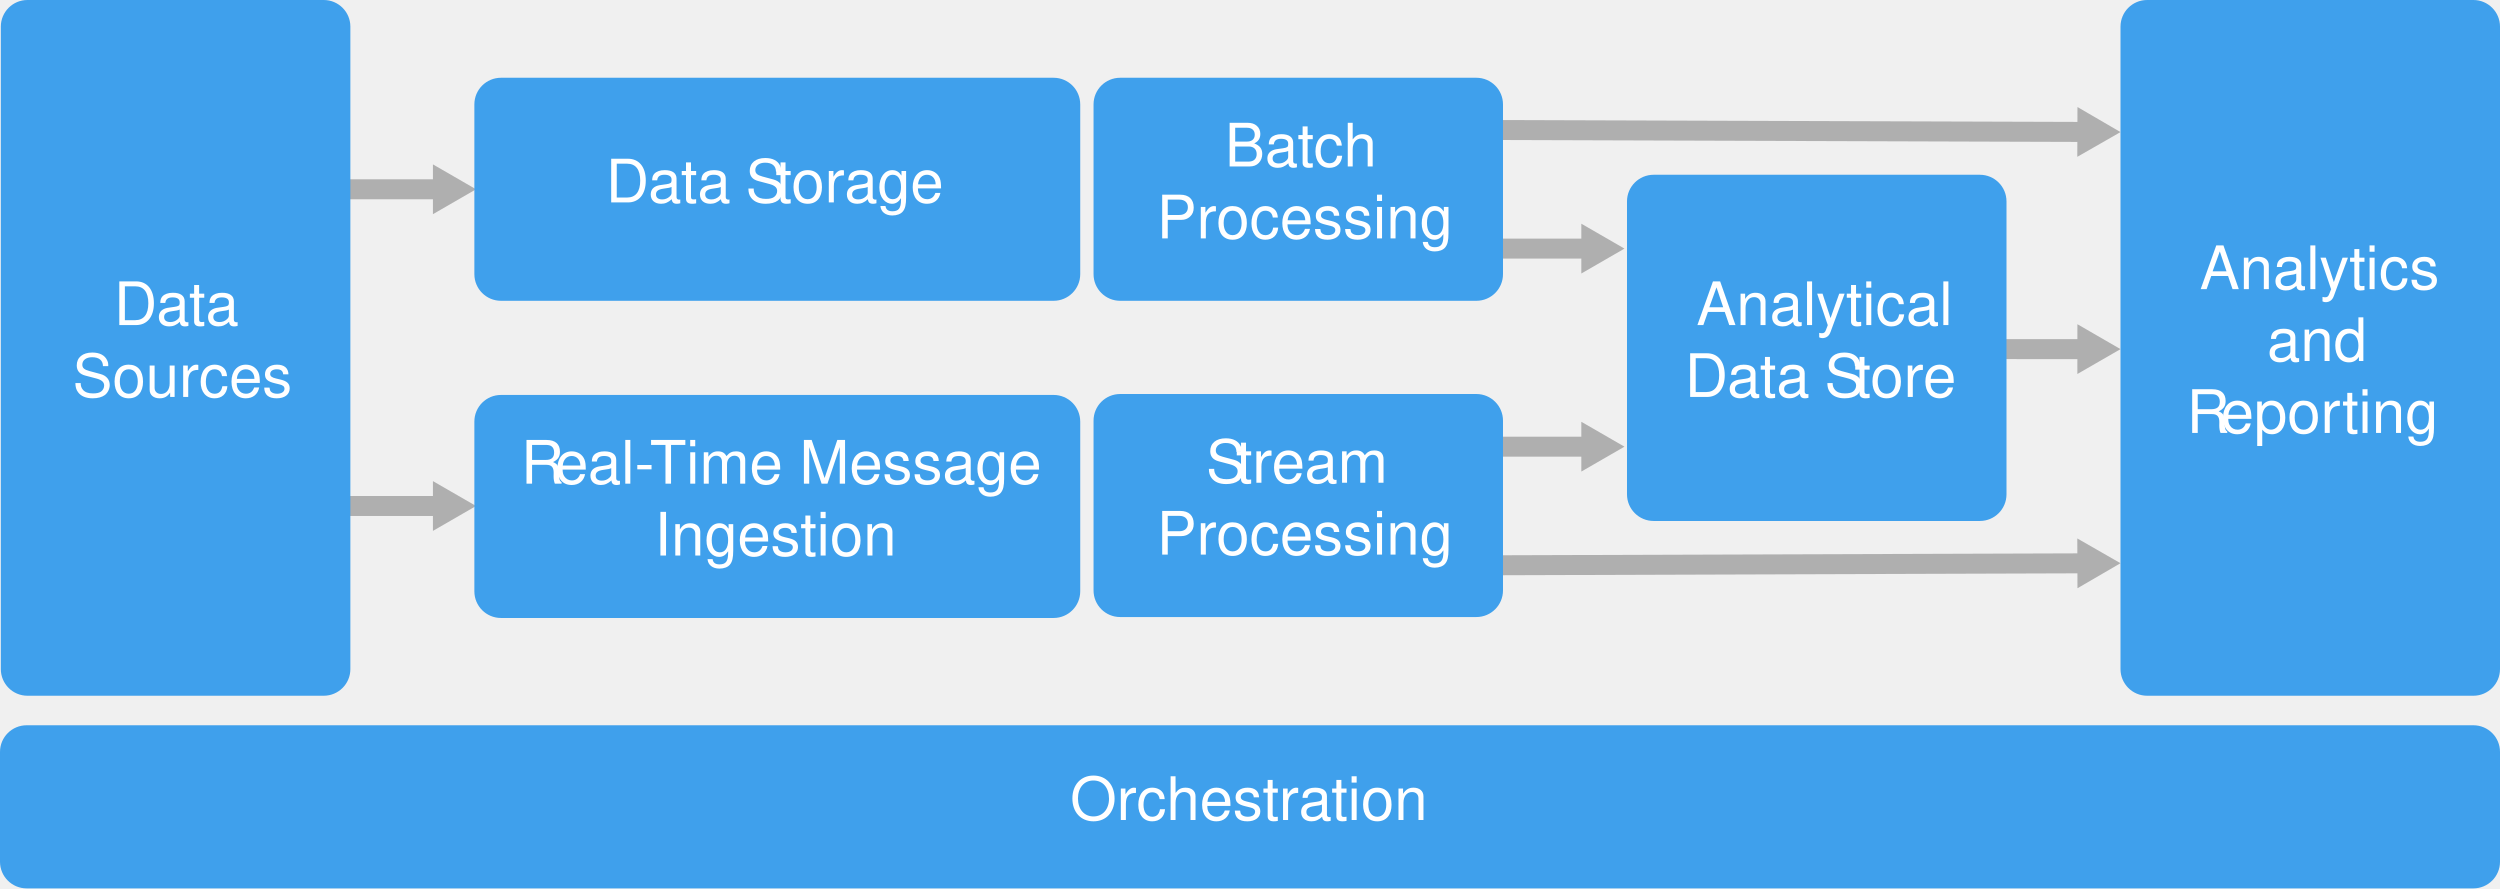
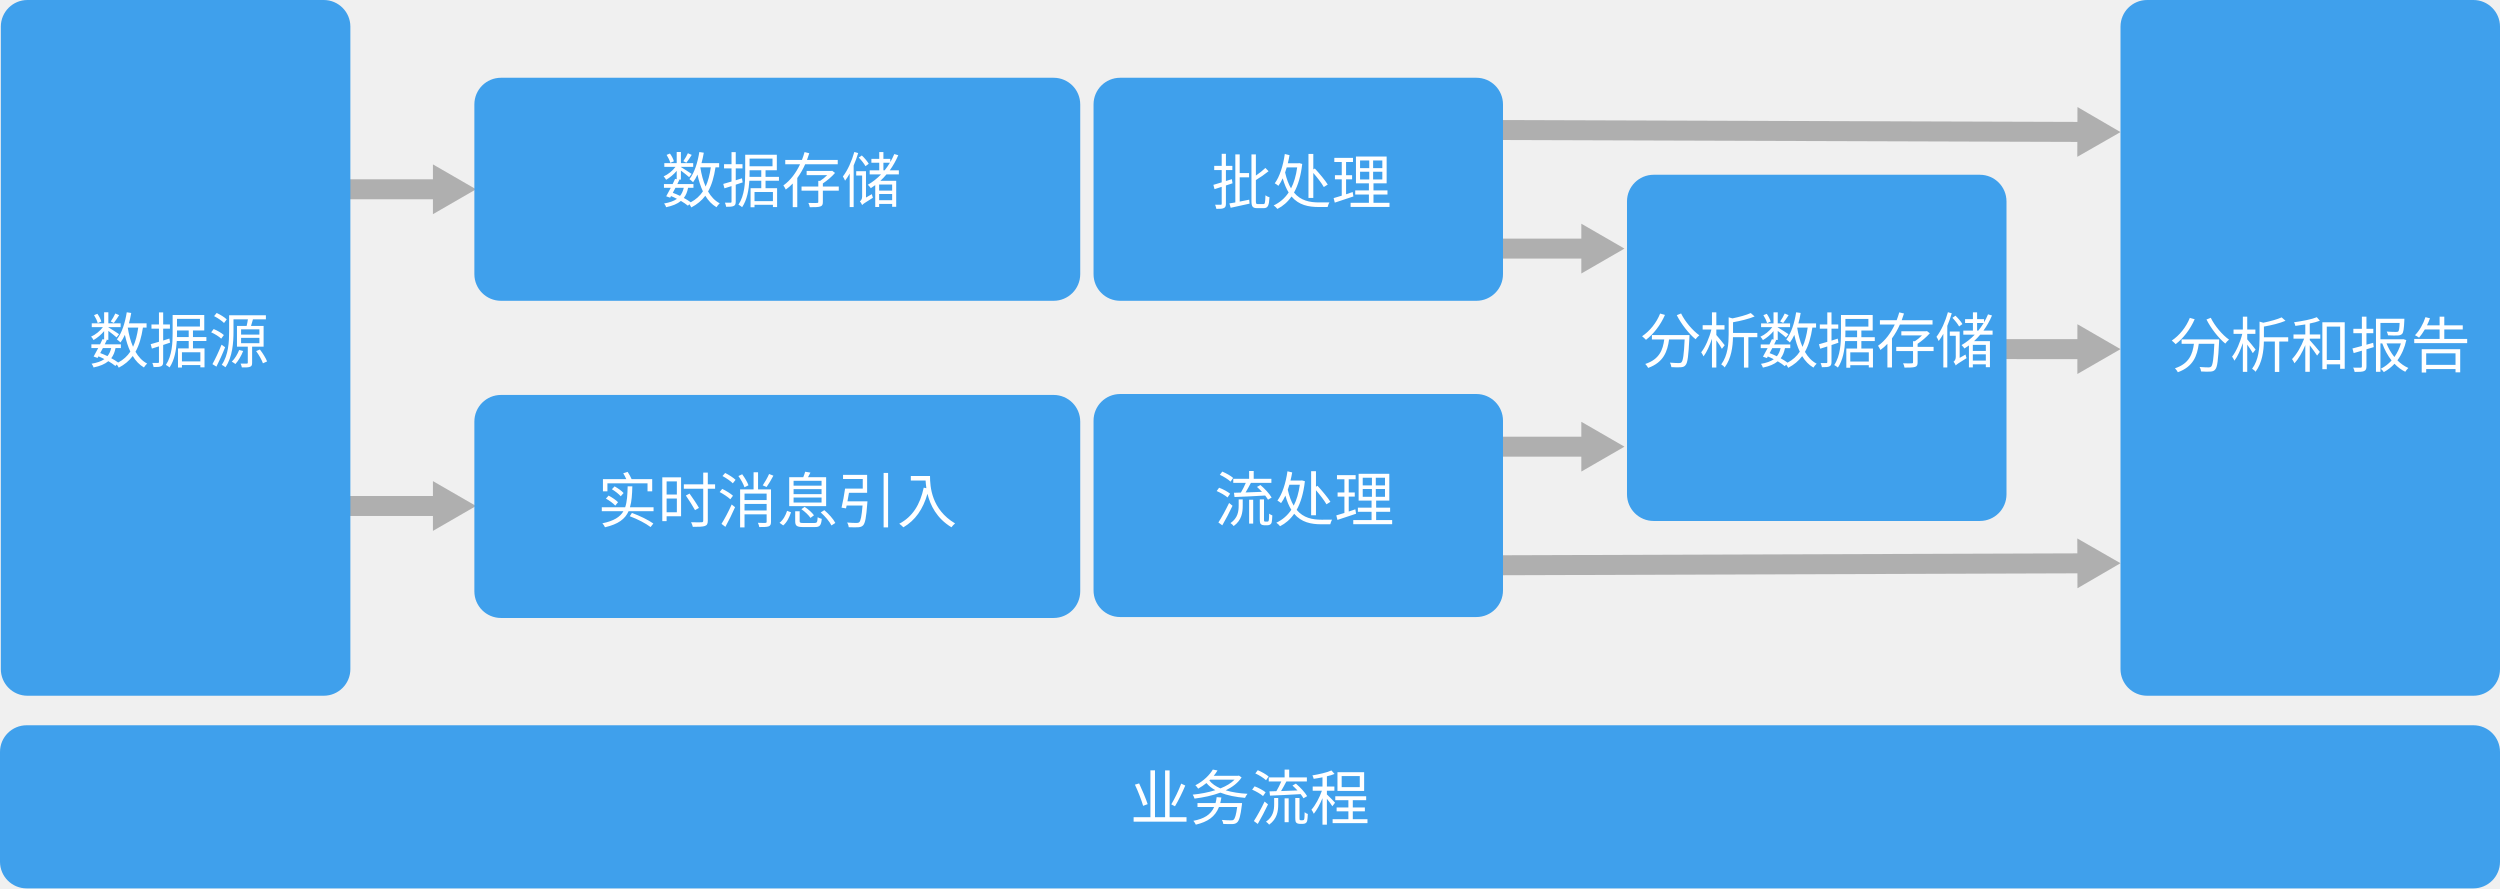
- <svg xmlns="http://www.w3.org/2000/svg" id="Layer_1" data-name="Layer 1" width="751" height="266.87" viewBox="0 0 751 266.87">
+ <svg xmlns="http://www.w3.org/2000/svg" viewBox="0 0 751 266.87">
  <defs>
-     <style>text{font-family:segoe-ui_normal,Segoe UI,Segoe,Segoe WP,Helvetica Neue,Helvetica,sans-serif;}.cls-1{fill:none;stroke:#afafaf;stroke-miterlimit:10;stroke-width:6px;}.cls-2{fill:#afafaf;}.cls-3{fill:#3fa0ec;}.cls-4{font-size:18px;fill:#fff;}.cls-5{letter-spacing:-0.03em;}.cls-6{letter-spacing:-0.03em;}</style>
+     <style>.cls-1{fill:none;stroke:#afafaf;stroke-miterlimit:10;stroke-width:6px;}.cls-2{fill:#afafaf;}.cls-3{fill:#3fa0ec;}.cls-4{font-size:18px;}.cls-4,.cls-5,.cls-6{fill:#fff;font-family:MicrosoftYaHeiUI, Microsoft YaHei UI;}.cls-5,.cls-6{font-size:18.04px;}.cls-5{letter-spacing:-0.02em;}</style>
  </defs>
-   <line class="cls-1" x1="102" y1="152" x2="132.24" y2="152" />
-   <polygon class="cls-2" points="130.05 159.48 143 152 130.05 144.52 130.05 159.48" />
-   <line class="cls-1" x1="105" y1="56.86" x2="132.24" y2="56.86" />
-   <polygon class="cls-2" points="130.05 64.34 143 56.86 130.05 49.38 130.05 64.34" />
-   <line class="cls-1" x1="596" y1="104.87" x2="626.23" y2="104.88" />
-   <polygon class="cls-2" points="624.04 112.35 637 104.88 624.05 97.39 624.04 112.35" />
-   <line class="cls-1" x1="446" y1="169.82" x2="626.24" y2="169.22" />
-   <polygon class="cls-2" points="624.07 176.71 637 169.19 624.02 161.75 624.07 176.71" />
-   <line class="cls-1" x1="451" y1="134.18" x2="477.22" y2="134.18" />
-   <polygon class="cls-2" points="475.03 141.66 487.99 134.18 475.03 126.7 475.03 141.66" />
-   <line class="cls-1" x1="446" y1="39.05" x2="626.24" y2="39.64" />
-   <polygon class="cls-2" points="624.02 47.11 637 39.68 624.07 32.15 624.02 47.11" />
-   <line class="cls-1" x1="451" y1="74.68" x2="477.22" y2="74.68" />
-   <polygon class="cls-2" points="475.03 82.16 487.99 74.68 475.03 67.2 475.03 82.16" />
-   <rect class="cls-3" x="142.5" y="118.64" width="182" height="67" rx="8" ry="8" />
-   <text class="cls-4" transform="translate(156.49 145.29)">
-     <tspan class="cls-5">R</tspan>
-     <tspan x="10.24" y="0">eal-Time Message</tspan>
-     <tspan x="40.1" y="21.6">Ingestion</tspan>
-   </text>
-   <rect class="cls-3" x="328.5" y="118.36" width="123" height="67" rx="8" ry="8" />
-   <text class="cls-4" transform="translate(362.29 145.01)">
-     <tspan class="cls-6">S</tspan>
-     <tspan x="8.98" y="0">tream</tspan>
-     <tspan x="-14.81" y="21.6">Processing</tspan>
-   </text>
-   <rect class="cls-3" x="328.5" y="23.36" width="123" height="67" rx="8" ry="8" />
-   <text class="cls-4" transform="translate(367.96 50.01)">Batch<tspan x="-20.48" y="21.6">Processing</tspan>
-   </text>
-   <rect class="cls-3" x="142.5" y="23.36" width="182" height="67" rx="8" ry="8" />
-   <text class="cls-4" transform="translate(181.99 60.81)">Data <tspan class="cls-6" x="41.97" y="0">S</tspan>
-     <tspan x="50.95" y="0">torage</tspan>
-   </text>
-   <rect class="cls-3" x="637" width="114" height="209" rx="8" ry="8" />
-   <text class="cls-4" transform="translate(660.78 86.85)">Analytics<tspan x="20.25" y="21.6">and</tspan>
-     <tspan class="cls-5" x="-3.92" y="43.2">R</tspan>
-     <tspan x="6.31" y="43.2">eporting</tspan>
-   </text>
-   <rect class="cls-3" x="0.25" width="105" height="209" rx="8" ry="8" />
-   <text class="cls-4" transform="translate(34.23 97.65)">Data<tspan x="-12.44" y="21.6">Sources</tspan>
-   </text>
-   <rect class="cls-3" y="217.87" width="751" height="49" rx="8" ry="8" />
-   <text class="cls-4" transform="translate(321.46 246.32)">Orchestration</text>
-   <rect class="cls-3" x="488.75" y="52.5" width="114" height="104" rx="8" ry="8" />
-   <text class="cls-4" transform="translate(509.59 97.65)">Analytical<tspan x="-3.48" y="21.6">Data </tspan>
-     <tspan class="cls-6" x="38.49" y="21.6">S</tspan>
-     <tspan x="47.47" y="21.6">tore</tspan>
-   </text>
+   <g id="Shapes">
+     <line class="cls-1" x1="102" y1="152" x2="132.24" y2="152" />
+     <polygon class="cls-2" points="130.05 159.48 143 152 130.05 144.52 130.05 159.48" />
+     <line class="cls-1" x1="105" y1="56.86" x2="132.24" y2="56.86" />
+     <polygon class="cls-2" points="130.05 64.34 143 56.86 130.05 49.38 130.05 64.34" />
+     <line class="cls-1" x1="596" y1="104.87" x2="626.23" y2="104.88" />
+     <polygon class="cls-2" points="624.04 112.35 637 104.88 624.05 97.39 624.04 112.35" />
+     <line class="cls-1" x1="446" y1="169.82" x2="626.24" y2="169.22" />
+     <polygon class="cls-2" points="624.07 176.71 637 169.19 624.02 161.75 624.07 176.71" />
+     <line class="cls-1" x1="451" y1="134.18" x2="477.22" y2="134.18" />
+     <polygon class="cls-2" points="475.03 141.66 487.99 134.18 475.03 126.7 475.03 141.66" />
+     <line class="cls-1" x1="446" y1="39.05" x2="626.24" y2="39.64" />
+     <polygon class="cls-2" points="624.02 47.11 637 39.68 624.07 32.15 624.02 47.11" />
+     <line class="cls-1" x1="451" y1="74.68" x2="477.22" y2="74.68" />
+     <polygon class="cls-2" points="475.03 82.16 487.99 74.68 475.03 67.2 475.03 82.16" />
+     <rect class="cls-3" x="142.5" y="118.64" width="182" height="67" rx="8" ry="8" />
+     <rect class="cls-3" x="328.5" y="118.36" width="123" height="67" rx="8" ry="8" />
+     <rect class="cls-3" x="328.5" y="23.36" width="123" height="67" rx="8" ry="8" />
+     <rect class="cls-3" x="142.5" y="23.36" width="182" height="67" rx="8" ry="8" />
+     <rect class="cls-3" x="637" width="114" height="209" rx="8" ry="8" />
+     <rect class="cls-3" x="0.25" width="105" height="209" rx="8" ry="8" />
+     <rect class="cls-3" y="217.87" width="751" height="49" rx="8" ry="8" />
+     <rect class="cls-3" x="488.75" y="52.5" width="114" height="104" rx="8" ry="8" />
+   </g>
+   <g id="txt">
+     <text class="cls-4" transform="translate(339.46 246.32)">业务流程</text>
+     <text class="cls-5" transform="translate(492.86 108.99)">分析数据存储</text>
+     <text class="cls-6" transform="translate(651.98 110.29)">分析和报告</text>
+     <text class="cls-4" transform="translate(364 61.31)">批处理</text>
+     <text class="cls-4" transform="translate(364.8 156.62)">流处理</text>
+     <text class="cls-4" transform="translate(179.5 157)">实时消息引入</text>
+     <text class="cls-4" transform="translate(198.75 60.81)">数据存储</text>
+     <text class="cls-4" transform="translate(26.75 108.95)">数据源</text>
+   </g>
</svg>
